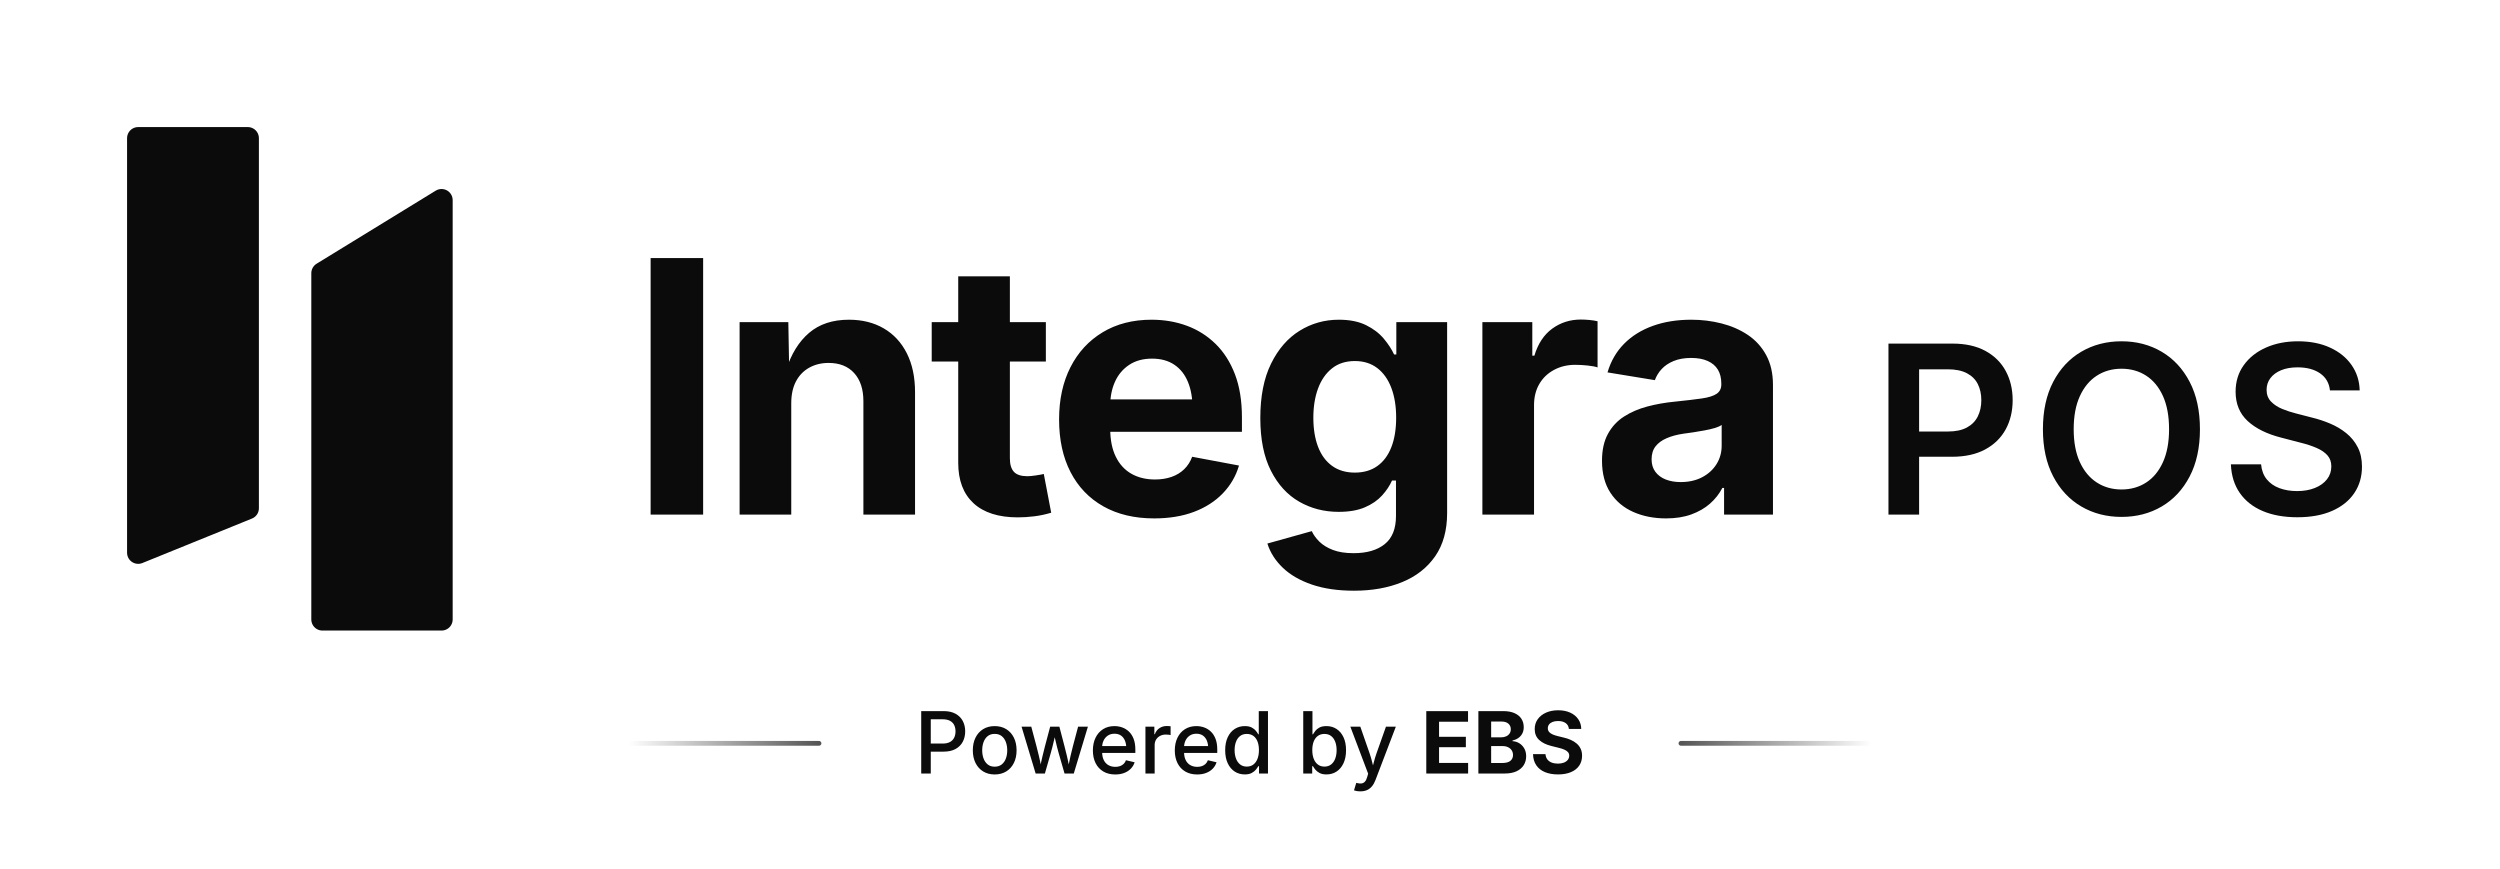
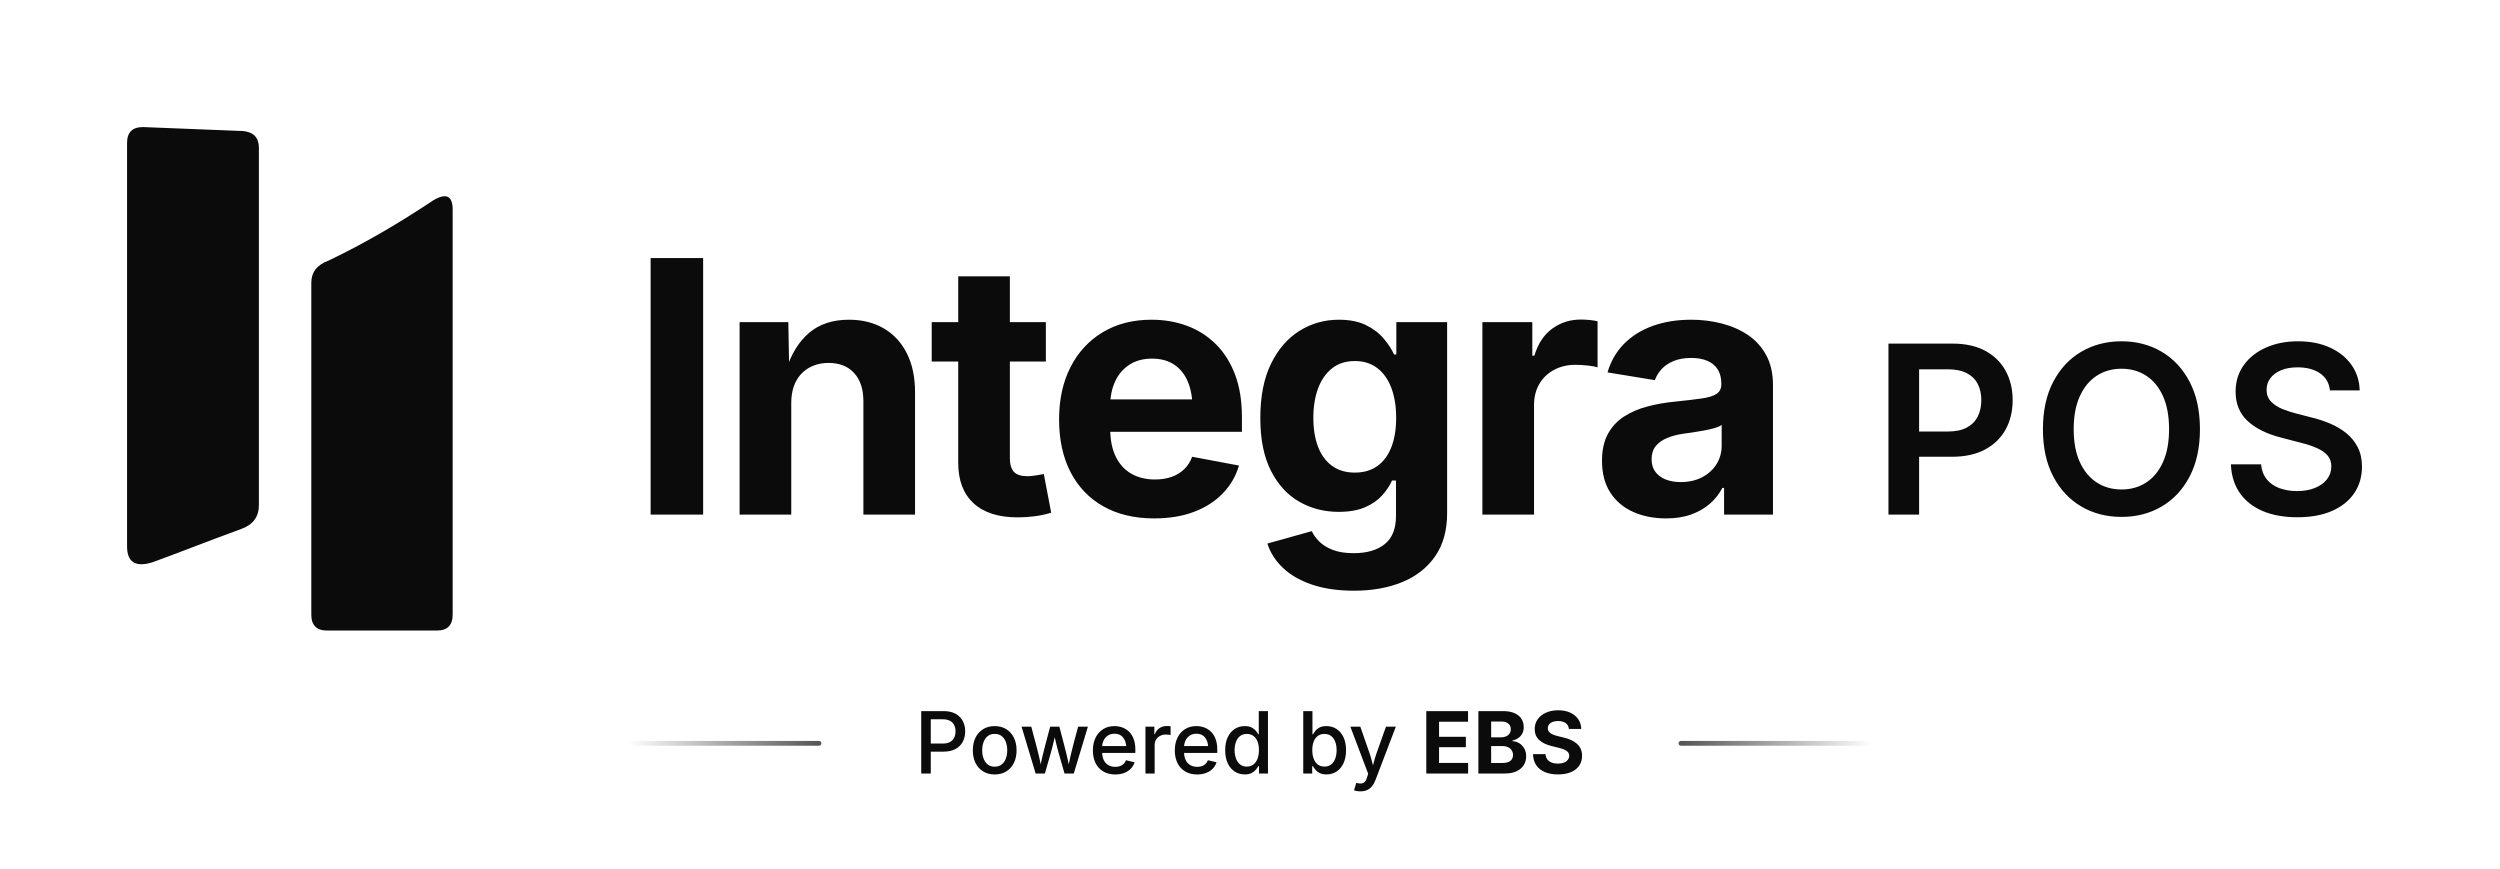
<svg xmlns="http://www.w3.org/2000/svg" viewBox="0 0 1574 547" width="1574" height="547">
  <defs>
    <linearGradient id="lg1" gradientUnits="userSpaceOnUse" x1="395.649" y1="0" x2="515.649" y2="0">
      <stop offset="0" stop-color="#555555" stop-opacity="0" />
      <stop offset="1" stop-color="#555555" />
    </linearGradient>
    <linearGradient id="lg2" gradientUnits="userSpaceOnUse" x1="1058.315" y1="0" x2="1178.315" y2="0">
      <stop offset="0" stop-color="#555555" />
      <stop offset="1" stop-color="#555555" stop-opacity="0" />
    </linearGradient>
  </defs>
-   <polygon points="87,87 156,87 156,320 87,348" fill="#0B0B0B" stroke="#0B0B0B" stroke-width="14" stroke-linejoin="round" />
-   <polygon points="203,172 278,126 278,390 203,390" fill="#0B0B0B" stroke="#0B0B0B" stroke-width="14" stroke-linejoin="round" />
+   <path fill="#0B0B0B" d="M90,80 L153,82.5 Q163,83.5 163,93 L163,318 Q163,329 152,333 C130,341 110,349 96,354 Q80,359 80,344 L80,90 Q80,80 90,80 Z" />
+   <path fill="#0B0B0B" d="M196,178 Q196,168 207,164 C230,153 252,140 273,126 Q285,119 285,132 L285,387 Q285,397 275,397 L206,397 Q196,397 196,387 Z" />
  <path d="M442.695 162.486V324.0H409.634V162.486ZM498.174 253.866V324.0H465.654V202.811H496.331L496.873 233.054H494.922Q499.691 217.878 509.393 209.585Q519.095 201.293 534.487 201.293Q547.061 201.293 556.438 206.767Q565.814 212.241 570.963 222.485Q576.112 232.729 576.112 246.929V324.0H543.593V252.565Q543.593 241.292 537.793 234.896Q531.994 228.501 521.696 228.501Q514.867 228.501 509.501 231.482Q504.136 234.463 501.155 240.1Q498.174 245.736 498.174 253.866ZM658.473 202.811V227.634H586.605V202.811ZM603.298 173.977H635.818V288.554Q635.818 294.299 638.365 297.063Q640.913 299.827 646.875 299.827Q648.717 299.827 652.078 299.339Q655.438 298.852 657.172 298.418L661.834 322.808Q656.414 324.434 651.048 325.084Q645.682 325.734 640.804 325.734Q622.593 325.734 612.946 316.846Q603.298 307.957 603.298 291.372ZM726.634 326.385Q708.098 326.385 694.657 318.797Q681.215 311.209 674.007 297.226Q666.798 283.242 666.798 264.056Q666.798 245.303 673.953 231.211Q681.107 217.119 694.223 209.206Q707.339 201.293 725.008 201.293Q736.932 201.293 747.23 205.087Q757.528 208.881 765.332 216.523Q773.137 224.165 777.527 235.655Q781.917 247.146 781.917 262.755V271.86H680.131V251.481H765.983L750.807 256.901Q750.807 247.471 747.934 240.479Q745.062 233.487 739.371 229.639Q733.68 225.791 725.333 225.791Q716.878 225.791 710.971 229.693Q705.063 233.596 702.028 240.262Q698.993 246.929 698.993 255.492V269.909Q698.993 280.424 702.516 287.578Q706.038 294.732 712.38 298.31Q718.721 301.887 727.176 301.887Q732.921 301.887 737.582 300.261Q742.244 298.635 745.55 295.437Q748.856 292.239 750.59 287.578L780.075 293.106Q777.148 303.079 769.885 310.613Q762.622 318.146 751.728 322.266Q740.834 326.385 726.634 326.385ZM852.463 371.912Q837.287 371.912 826.014 368.064Q814.74 364.216 807.695 357.495Q800.649 350.774 797.939 342.211L825.905 334.406Q827.423 337.767 830.621 340.964Q833.819 344.162 839.13 346.222Q844.442 348.281 852.246 348.281Q864.712 348.281 871.812 342.59Q878.912 336.899 878.912 324.867V302.537H876.419Q874.251 307.415 870.132 311.968Q866.013 316.521 859.346 319.393Q852.68 322.266 842.816 322.266Q829.157 322.266 817.992 315.87Q806.827 309.475 800.161 296.358Q793.494 283.242 793.494 263.188Q793.494 242.701 800.269 228.935Q807.044 215.168 818.263 208.23Q829.483 201.293 842.924 201.293Q853.113 201.293 860.051 204.708Q866.988 208.122 871.27 213.271Q875.552 218.42 877.72 223.189H879.129V202.811H911.107V323.024Q911.107 339.393 903.573 350.232Q896.039 361.072 882.815 366.492Q869.59 371.912 852.463 371.912ZM853.005 297.551Q861.352 297.551 867.151 293.432Q872.95 289.312 875.986 281.562Q879.021 273.812 879.021 262.972Q879.021 252.24 875.986 244.219Q872.95 236.197 867.151 231.753Q861.352 227.309 853.005 227.309Q844.442 227.309 838.642 231.916Q832.843 236.522 829.862 244.544Q826.881 252.565 826.881 262.972Q826.881 273.595 829.862 281.345Q832.843 289.096 838.696 293.323Q844.55 297.551 853.005 297.551ZM933.307 324.0V202.811H964.742V223.948H966.043Q969.403 212.675 977.262 206.93Q985.121 201.185 995.311 201.185Q997.804 201.185 1000.73 201.456Q1003.657 201.727 1005.825 202.269V231.319Q1003.657 230.561 999.538 230.127Q995.419 229.693 991.733 229.693Q984.362 229.693 978.4 232.891Q972.438 236.089 969.132 241.78Q965.826 247.471 965.826 255.059V324.0ZM1048.946 326.385Q1037.456 326.385 1028.296 322.32Q1019.137 318.255 1013.879 310.179Q1008.622 302.104 1008.622 290.071Q1008.622 279.99 1012.362 273.161Q1016.101 266.332 1022.551 262.213Q1029.001 258.094 1037.185 255.926Q1045.369 253.758 1054.366 252.891Q1064.881 251.807 1071.33 250.885Q1077.78 249.964 1080.761 247.958Q1083.742 245.953 1083.742 242.051V241.509Q1083.742 236.306 1081.574 232.729Q1079.406 229.151 1075.124 227.254Q1070.843 225.357 1064.772 225.357Q1058.485 225.357 1053.824 227.254Q1049.163 229.151 1046.236 232.295Q1043.309 235.438 1041.9 239.341L1012.091 234.463Q1015.234 223.84 1022.497 216.469Q1029.76 209.098 1040.545 205.195Q1051.331 201.293 1064.881 201.293Q1074.637 201.293 1083.85 203.624Q1093.064 205.954 1100.381 210.832Q1107.698 215.71 1111.98 223.569Q1116.262 231.428 1116.262 242.376V324.0H1085.476V307.198H1084.392Q1081.466 312.835 1076.588 317.117Q1071.71 321.398 1064.826 323.892Q1057.943 326.385 1048.946 326.385ZM1058.16 303.513Q1065.856 303.513 1071.656 300.478Q1077.455 297.442 1080.707 292.239Q1083.959 287.036 1083.959 280.641V267.524Q1082.55 268.608 1079.623 269.476Q1076.696 270.343 1073.119 270.993Q1069.542 271.644 1066.073 272.186Q1062.604 272.728 1059.894 273.053Q1053.932 273.92 1049.38 275.871Q1044.827 277.822 1042.334 281.02Q1039.841 284.218 1039.841 289.204Q1039.841 293.865 1042.225 297.063Q1044.61 300.261 1048.729 301.887Q1052.848 303.513 1058.16 303.513Z" fill="#0B0B0B" />
  <path d="M1188.976 324.0V216.324H1229.228Q1241.586 216.324 1250.041 220.949Q1258.496 225.574 1262.832 233.632Q1267.168 241.689 1267.168 251.951Q1267.168 262.285 1262.796 270.307Q1258.424 278.328 1249.896 282.953Q1241.369 287.578 1228.939 287.578H1202.273V271.68H1226.41Q1233.709 271.68 1238.37 269.15Q1243.031 266.621 1245.235 262.141Q1247.439 257.66 1247.439 251.951Q1247.439 246.242 1245.235 241.834Q1243.031 237.426 1238.334 234.969Q1233.637 232.512 1226.265 232.512H1208.271V324.0ZM1335.725 325.445Q1321.561 325.445 1310.359 318.869Q1299.158 312.293 1292.691 299.936Q1286.223 287.578 1286.223 270.234Q1286.223 252.818 1292.691 240.425Q1299.158 228.031 1310.359 221.455Q1321.561 214.879 1335.725 214.879Q1349.817 214.879 1360.982 221.455Q1372.147 228.031 1378.614 240.425Q1385.082 252.818 1385.082 270.234Q1385.082 287.578 1378.614 299.972Q1372.147 312.365 1360.982 318.905Q1349.817 325.445 1335.725 325.445ZM1335.725 308.174Q1344.469 308.174 1351.226 303.802Q1357.983 299.43 1361.813 290.938Q1365.643 282.447 1365.643 270.234Q1365.643 257.877 1361.813 249.386Q1357.983 240.895 1351.226 236.522Q1344.469 232.15 1335.725 232.15Q1326.908 232.15 1320.115 236.559Q1313.322 240.967 1309.456 249.458Q1305.59 257.949 1305.59 270.234Q1305.59 282.447 1309.456 290.902Q1313.322 299.357 1320.115 303.766Q1326.908 308.174 1335.725 308.174ZM1446.34 325.662Q1433.838 325.662 1424.624 321.76Q1415.411 317.857 1410.207 310.414Q1405.004 302.971 1404.571 292.348H1423.577Q1424.082 297.984 1427.118 301.742Q1430.153 305.5 1435.139 307.343Q1440.125 309.186 1446.196 309.186Q1452.555 309.186 1457.433 307.234Q1462.311 305.283 1465.057 301.778Q1467.803 298.273 1467.803 293.648Q1467.803 289.457 1465.382 286.711Q1462.961 283.965 1458.589 282.05Q1454.217 280.135 1448.364 278.689L1436.151 275.51Q1422.637 272.041 1415.085 265.031Q1407.534 258.021 1407.534 246.604Q1407.534 237.064 1412.664 229.91Q1417.795 222.756 1426.684 218.817Q1435.573 214.879 1446.846 214.879Q1458.336 214.879 1467.008 218.854Q1475.68 222.828 1480.558 229.838Q1485.436 236.848 1485.653 245.809H1466.936Q1466.213 238.871 1460.757 235.077Q1455.301 231.283 1446.557 231.283Q1440.487 231.283 1436.115 233.126Q1431.743 234.969 1429.394 238.148Q1427.045 241.328 1427.045 245.447Q1427.045 249.928 1429.828 252.818Q1432.61 255.709 1436.837 257.443Q1441.065 259.178 1445.401 260.262L1455.446 262.863Q1461.444 264.309 1467.081 266.693Q1472.717 269.078 1477.234 272.728Q1481.75 276.377 1484.424 281.58Q1487.098 286.783 1487.098 293.793Q1487.098 303.26 1482.256 310.45Q1477.414 317.641 1468.309 321.651Q1459.204 325.662 1446.34 325.662Z" fill="#0B0B0B" />
  <path d="M579.999 487.0V447.713H594.079Q598.614 447.713 601.647 449.4Q604.679 451.088 606.182 453.962Q607.685 456.836 607.685 460.475Q607.685 464.113 606.169 467Q604.653 469.888 601.62 471.562Q598.588 473.236 594.027 473.236H584.403V468.147H593.447Q596.347 468.147 598.14 467.146Q599.933 466.144 600.763 464.403Q601.594 462.663 601.594 460.475Q601.594 458.26 600.763 456.533Q599.933 454.806 598.127 453.83Q596.321 452.854 593.394 452.854H586.011V487.0ZM626.247 487.606Q622.108 487.606 619.009 485.708Q615.911 483.81 614.197 480.382Q612.484 476.954 612.484 472.419Q612.484 467.831 614.197 464.39Q615.911 460.949 619.009 459.051Q622.108 457.152 626.247 457.152Q630.413 457.152 633.511 459.051Q636.61 460.949 638.323 464.39Q640.037 467.831 640.037 472.419Q640.037 476.954 638.323 480.382Q636.61 483.81 633.511 485.708Q630.413 487.606 626.247 487.606ZM626.247 482.702Q628.937 482.702 630.69 481.292Q632.444 479.881 633.301 477.547Q634.157 475.214 634.157 472.419Q634.157 469.598 633.301 467.238Q632.444 464.878 630.69 463.467Q628.937 462.057 626.247 462.057Q623.584 462.057 621.844 463.467Q620.104 464.878 619.247 467.225Q618.39 469.571 618.39 472.419Q618.39 475.214 619.247 477.547Q620.104 479.881 621.844 481.292Q623.584 482.702 626.247 482.702ZM652.034 487.0 643.175 457.521H649.292L652.535 469.729Q653.247 472.472 654.065 475.833Q654.882 479.195 655.647 483.414H654.803Q655.568 479.354 656.385 475.979Q657.202 472.604 657.941 469.729L661.184 457.521H666.985L670.175 469.729Q670.913 472.524 671.718 475.899Q672.522 479.274 673.286 483.414H672.416Q673.207 479.327 673.998 475.952Q674.789 472.577 675.528 469.729L678.771 457.521H684.941L676.055 487.0H670.228L666.589 474.317Q666.035 472.393 665.508 470.296Q664.981 468.2 664.48 466.012Q663.979 463.823 663.451 461.661H664.638Q664.137 463.797 663.623 465.999Q663.109 468.2 662.581 470.323Q662.054 472.445 661.5 474.317L657.862 487.0ZM702.158 487.606Q697.808 487.606 694.644 485.734Q691.48 483.862 689.779 480.461Q688.078 477.06 688.078 472.472Q688.078 467.937 689.753 464.482Q691.427 461.028 694.486 459.09Q697.544 457.152 701.657 457.152Q704.189 457.152 706.535 457.983Q708.882 458.813 710.754 460.58Q712.626 462.347 713.72 465.155Q714.815 467.963 714.815 471.971V474.027H691.322V469.703H711.835L709.119 471.127Q709.119 468.411 708.276 466.341Q707.432 464.271 705.784 463.111Q704.136 461.951 701.657 461.951Q699.205 461.951 697.465 463.138Q695.725 464.324 694.815 466.262Q693.905 468.2 693.905 470.494V473.447Q693.905 476.479 694.947 478.576Q695.988 480.672 697.861 481.74Q699.733 482.808 702.211 482.808Q703.846 482.808 705.164 482.346Q706.483 481.885 707.445 480.949Q708.407 480.013 708.908 478.642L714.366 479.934Q713.655 482.201 711.98 483.941Q710.306 485.682 707.814 486.644Q705.322 487.606 702.158 487.606ZM721.169 487.0V457.521H726.785V462.268H727.102Q727.919 459.842 729.949 458.471Q731.98 457.1 734.564 457.1Q735.117 457.1 735.829 457.139Q736.541 457.179 737.016 457.258V462.795Q736.699 462.689 735.803 462.584Q734.906 462.479 733.984 462.479Q731.98 462.479 730.371 463.322Q728.763 464.166 727.866 465.656Q726.97 467.146 726.97 469.097V487.0ZM753.733 487.606Q749.382 487.606 746.218 485.734Q743.054 483.862 741.353 480.461Q739.653 477.06 739.653 472.472Q739.653 467.937 741.327 464.482Q743.001 461.028 746.06 459.09Q749.118 457.152 753.232 457.152Q755.763 457.152 758.11 457.983Q760.456 458.813 762.328 460.58Q764.2 462.347 765.295 465.155Q766.389 467.963 766.389 471.971V474.027H742.896V469.703H763.409L760.694 471.127Q760.694 468.411 759.85 466.341Q759.006 464.271 757.358 463.111Q755.71 461.951 753.232 461.951Q750.78 461.951 749.039 463.138Q747.299 464.324 746.389 466.262Q745.48 468.2 745.48 470.494V473.447Q745.48 476.479 746.521 478.576Q747.563 480.672 749.435 481.74Q751.307 482.808 753.785 482.808Q755.42 482.808 756.738 482.346Q758.057 481.885 759.019 480.949Q759.982 480.013 760.483 478.642L765.941 479.934Q765.229 482.201 763.554 483.941Q761.88 485.682 759.388 486.644Q756.897 487.606 753.733 487.606ZM783.712 487.58Q780.126 487.58 777.331 485.748Q774.536 483.915 772.954 480.5Q771.372 477.086 771.372 472.34Q771.372 467.541 772.981 464.14Q774.589 460.738 777.384 458.945Q780.179 457.152 783.712 457.152Q786.454 457.152 788.129 458.062Q789.803 458.972 790.752 460.185Q791.701 461.397 792.202 462.32H792.519V447.713H798.32V487.0H792.677V482.386H792.202Q791.701 483.335 790.726 484.548Q789.75 485.761 788.063 486.67Q786.375 487.58 783.712 487.58ZM784.978 482.649Q787.456 482.649 789.157 481.331Q790.858 480.013 791.741 477.679Q792.624 475.346 792.624 472.287Q792.624 469.202 791.754 466.921Q790.884 464.641 789.183 463.362Q787.483 462.083 784.978 462.083Q782.42 462.083 780.719 463.428Q779.019 464.772 778.162 467.08Q777.305 469.387 777.305 472.287Q777.305 475.214 778.175 477.561Q779.045 479.907 780.759 481.278Q782.473 482.649 784.978 482.649ZM835.155 487.58Q832.491 487.58 830.791 486.67Q829.09 485.761 828.128 484.548Q827.165 483.335 826.638 482.386H826.163V487.0H820.521V447.713H826.322V462.32H826.638Q827.165 461.397 828.101 460.185Q829.037 458.972 830.712 458.062Q832.386 457.152 835.155 457.152Q838.688 457.152 841.469 458.945Q844.251 460.738 845.86 464.14Q847.468 467.541 847.468 472.34Q847.468 477.086 845.886 480.5Q844.304 483.915 841.522 485.748Q838.74 487.58 835.155 487.58ZM833.863 482.649Q836.394 482.649 838.108 481.278Q839.822 479.907 840.678 477.561Q841.535 475.214 841.535 472.287Q841.535 469.387 840.678 467.08Q839.822 464.772 838.121 463.428Q836.42 462.083 833.863 462.083Q831.384 462.083 829.67 463.362Q827.956 464.641 827.086 466.921Q826.216 469.202 826.216 472.287Q826.216 475.346 827.099 477.679Q827.983 480.013 829.697 481.331Q831.41 482.649 833.863 482.649ZM852.478 497.6 853.902 492.88 854.561 493.038Q856.064 493.434 857.263 493.249Q858.463 493.064 859.346 492.128Q860.23 491.192 860.757 489.294L861.39 487.132L850.184 457.521H856.459L862.286 474.265Q863.262 477.06 863.908 479.828Q864.554 482.597 865.319 485.339H863.526Q864.29 482.597 864.989 479.815Q865.688 477.033 866.663 474.265L872.596 457.521H878.819L866.004 491.087Q865.108 493.46 863.802 495.042Q862.497 496.624 860.704 497.428Q858.911 498.232 856.538 498.232Q855.167 498.232 854.086 498.035Q853.005 497.837 852.478 497.6Z" fill="#0B0B0B" />
  <path d="M897.988 487.0V447.713H924.276V454.384H906.03V463.876H922.905V470.441H906.03V480.329H924.328V487.0ZM930.788 487.0V447.713H946.371Q950.696 447.713 953.583 449.018Q956.47 450.323 957.907 452.591Q959.344 454.858 959.344 457.812Q959.344 460.132 958.421 461.859Q957.498 463.586 955.903 464.68Q954.308 465.774 952.278 466.249V466.645Q954.492 466.724 956.457 467.897Q958.421 469.07 959.647 471.167Q960.873 473.263 960.873 476.163Q960.873 479.274 959.344 481.727Q957.815 484.179 954.822 485.589Q951.829 487.0 947.373 487.0ZM938.83 480.382H945.791Q949.324 480.382 950.959 479.011Q952.594 477.64 952.594 475.398Q952.594 473.737 951.79 472.458Q950.986 471.18 949.509 470.455Q948.032 469.729 946.002 469.729H938.83ZM938.83 464.219H945.185Q946.899 464.219 948.27 463.599Q949.641 462.979 950.419 461.833Q951.197 460.686 951.197 459.104Q951.197 456.968 949.68 455.623Q948.164 454.278 945.343 454.278H938.83ZM980.912 487.58Q976.193 487.58 972.699 486.13Q969.205 484.68 967.254 481.832Q965.303 478.984 965.197 474.818H973.029Q973.187 476.796 974.215 478.127Q975.243 479.459 976.957 480.118Q978.671 480.777 980.833 480.777Q982.995 480.777 984.591 480.158Q986.186 479.538 987.082 478.404Q987.979 477.271 987.979 475.768Q987.979 474.423 987.175 473.513Q986.37 472.604 984.867 471.944Q983.364 471.285 981.202 470.784L976.878 469.703Q971.895 468.49 969.073 465.893Q966.252 463.296 966.252 459.024Q966.252 455.465 968.164 452.802Q970.075 450.139 973.411 448.662Q976.746 447.186 981.018 447.186Q985.368 447.186 988.612 448.675Q991.855 450.165 993.674 452.815Q995.493 455.465 995.546 458.919H987.768Q987.557 456.546 985.751 455.254Q983.945 453.962 980.939 453.962Q978.908 453.962 977.458 454.542Q976.008 455.122 975.257 456.15Q974.505 457.179 974.505 458.497Q974.505 459.947 975.375 460.91Q976.245 461.872 977.696 462.465Q979.146 463.059 980.78 463.454L984.34 464.324Q986.819 464.878 988.954 465.827Q991.09 466.776 992.698 468.161Q994.307 469.545 995.19 471.443Q996.073 473.342 996.073 475.82Q996.073 479.38 994.28 482.03Q992.488 484.68 989.086 486.13Q985.685 487.58 980.912 487.58Z" fill="#0B0B0B" />
  <line x1="395.649" y1="468" x2="515.649" y2="468" stroke="url(#lg1)" stroke-width="3" stroke-linecap="round" />
  <line x1="1058.315" y1="468" x2="1178.315" y2="468" stroke="url(#lg2)" stroke-width="3" stroke-linecap="round" />
</svg>
